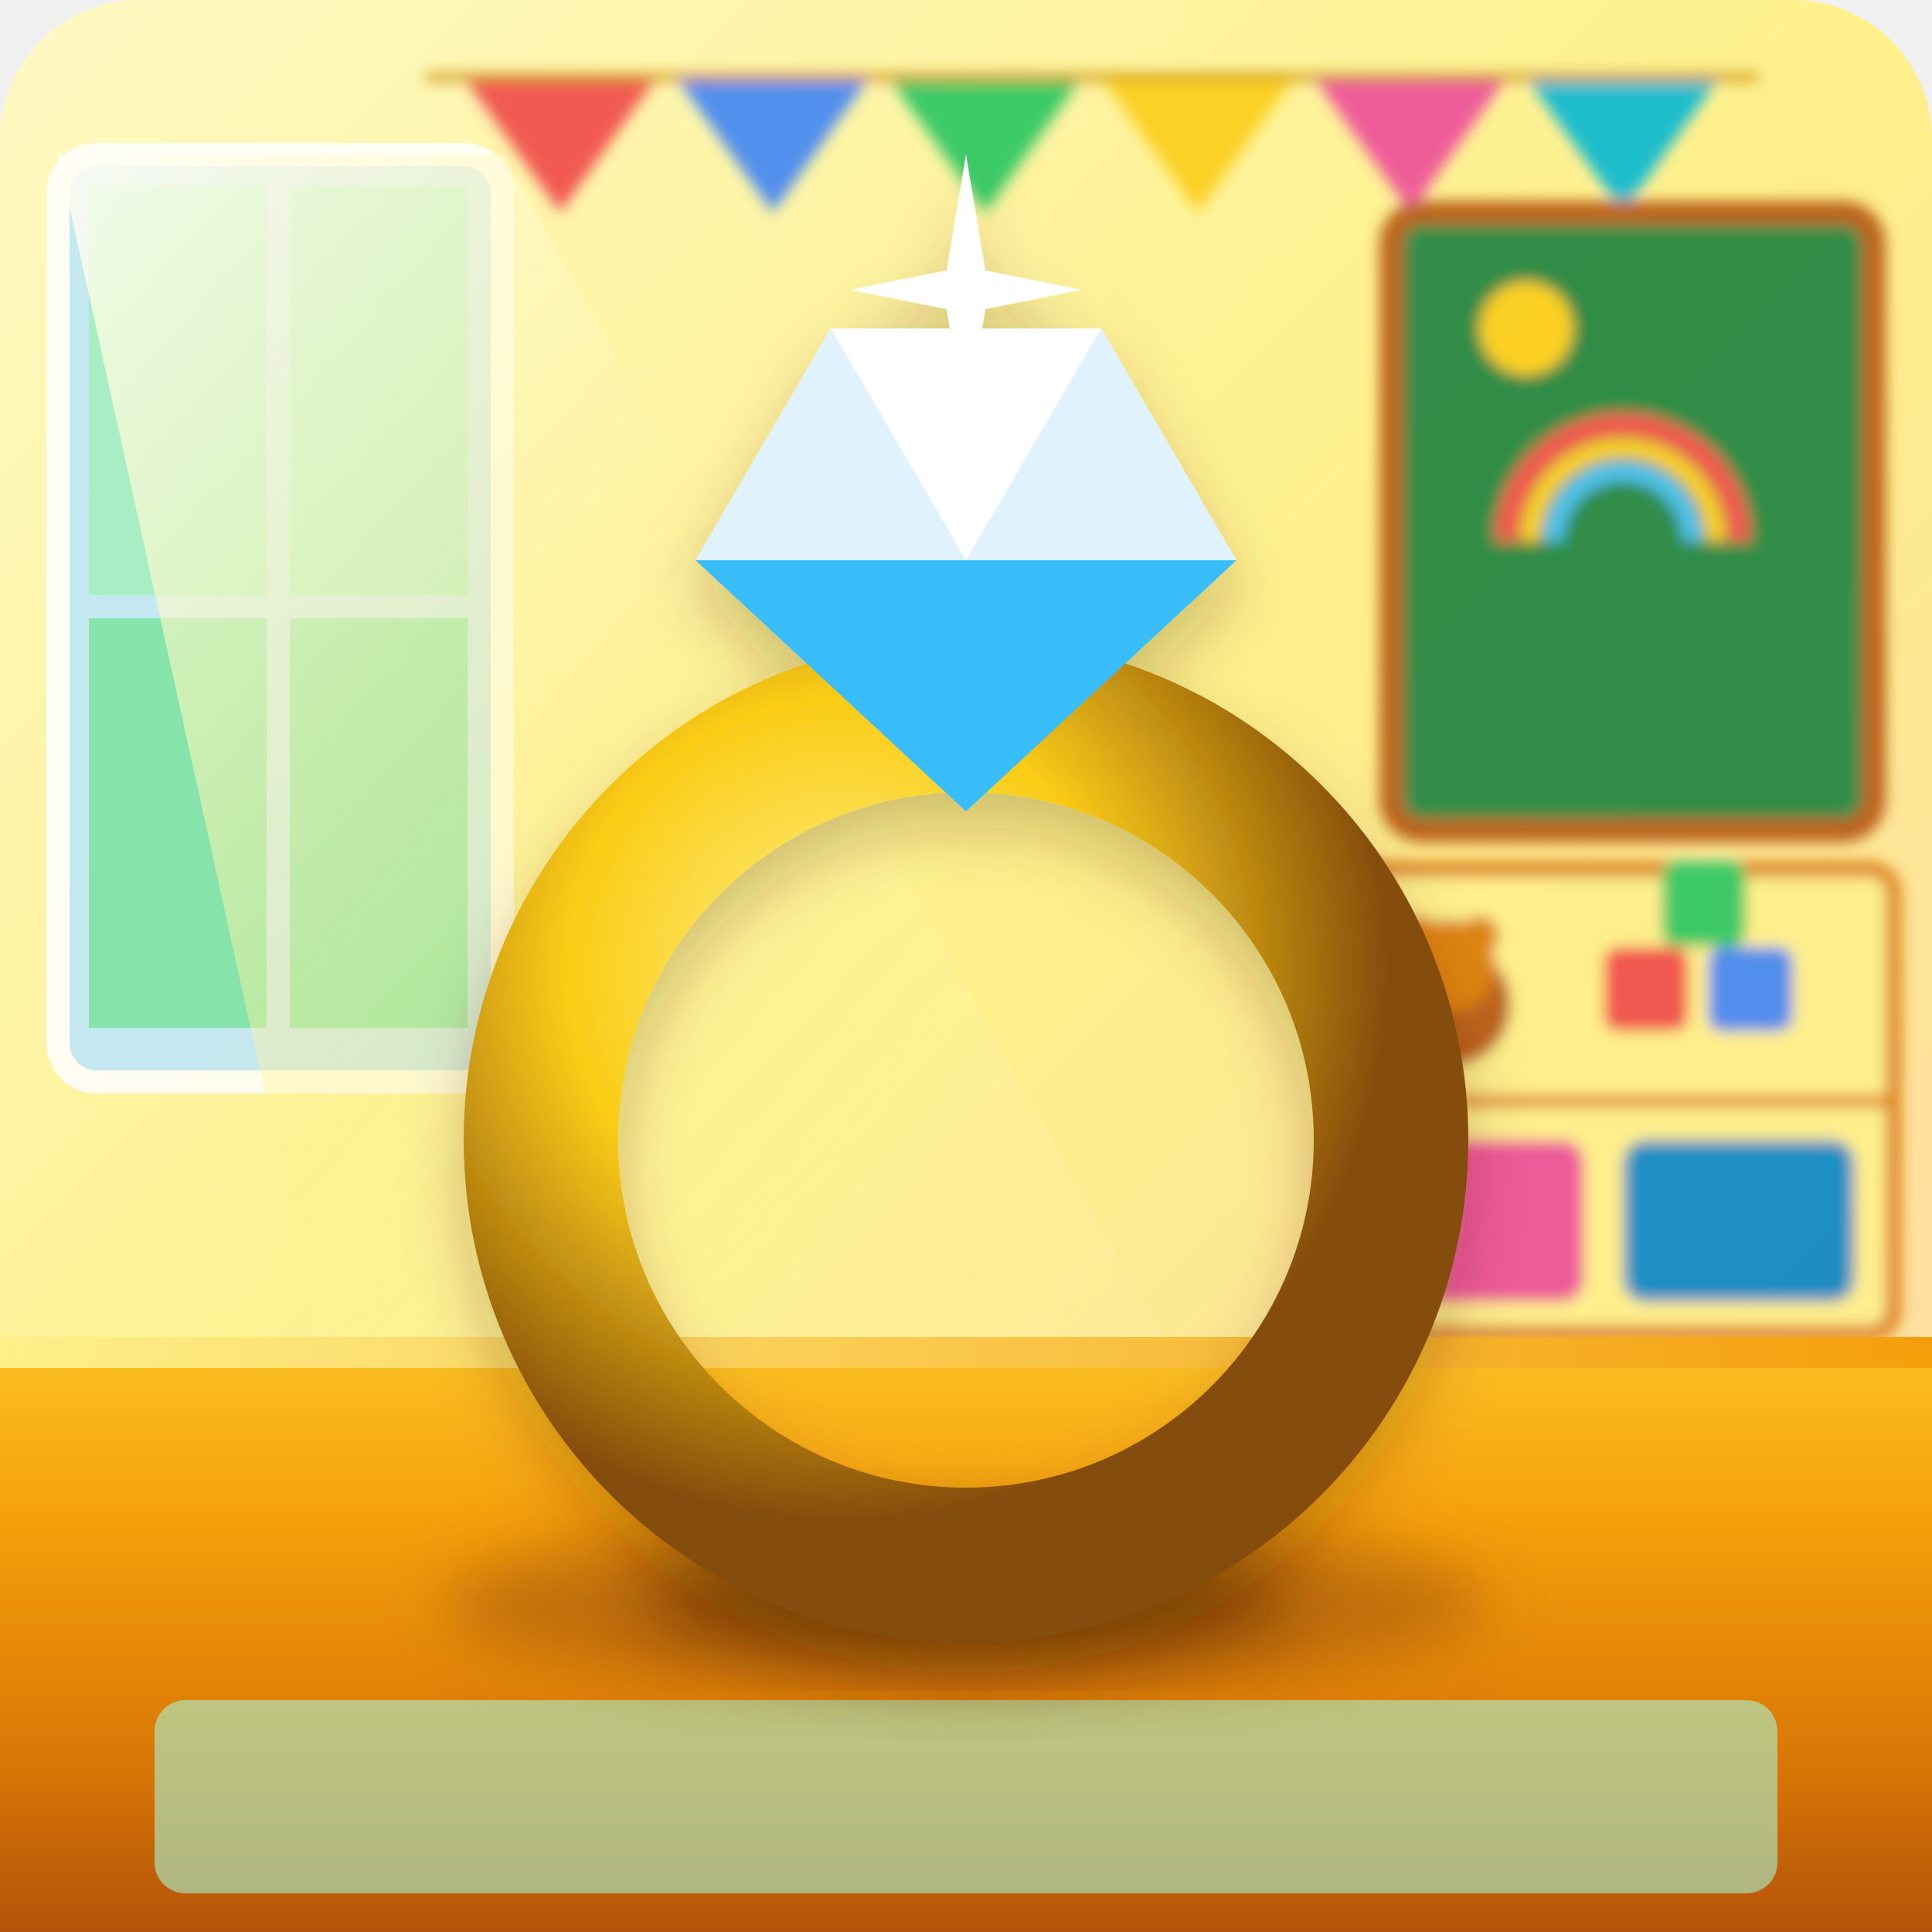
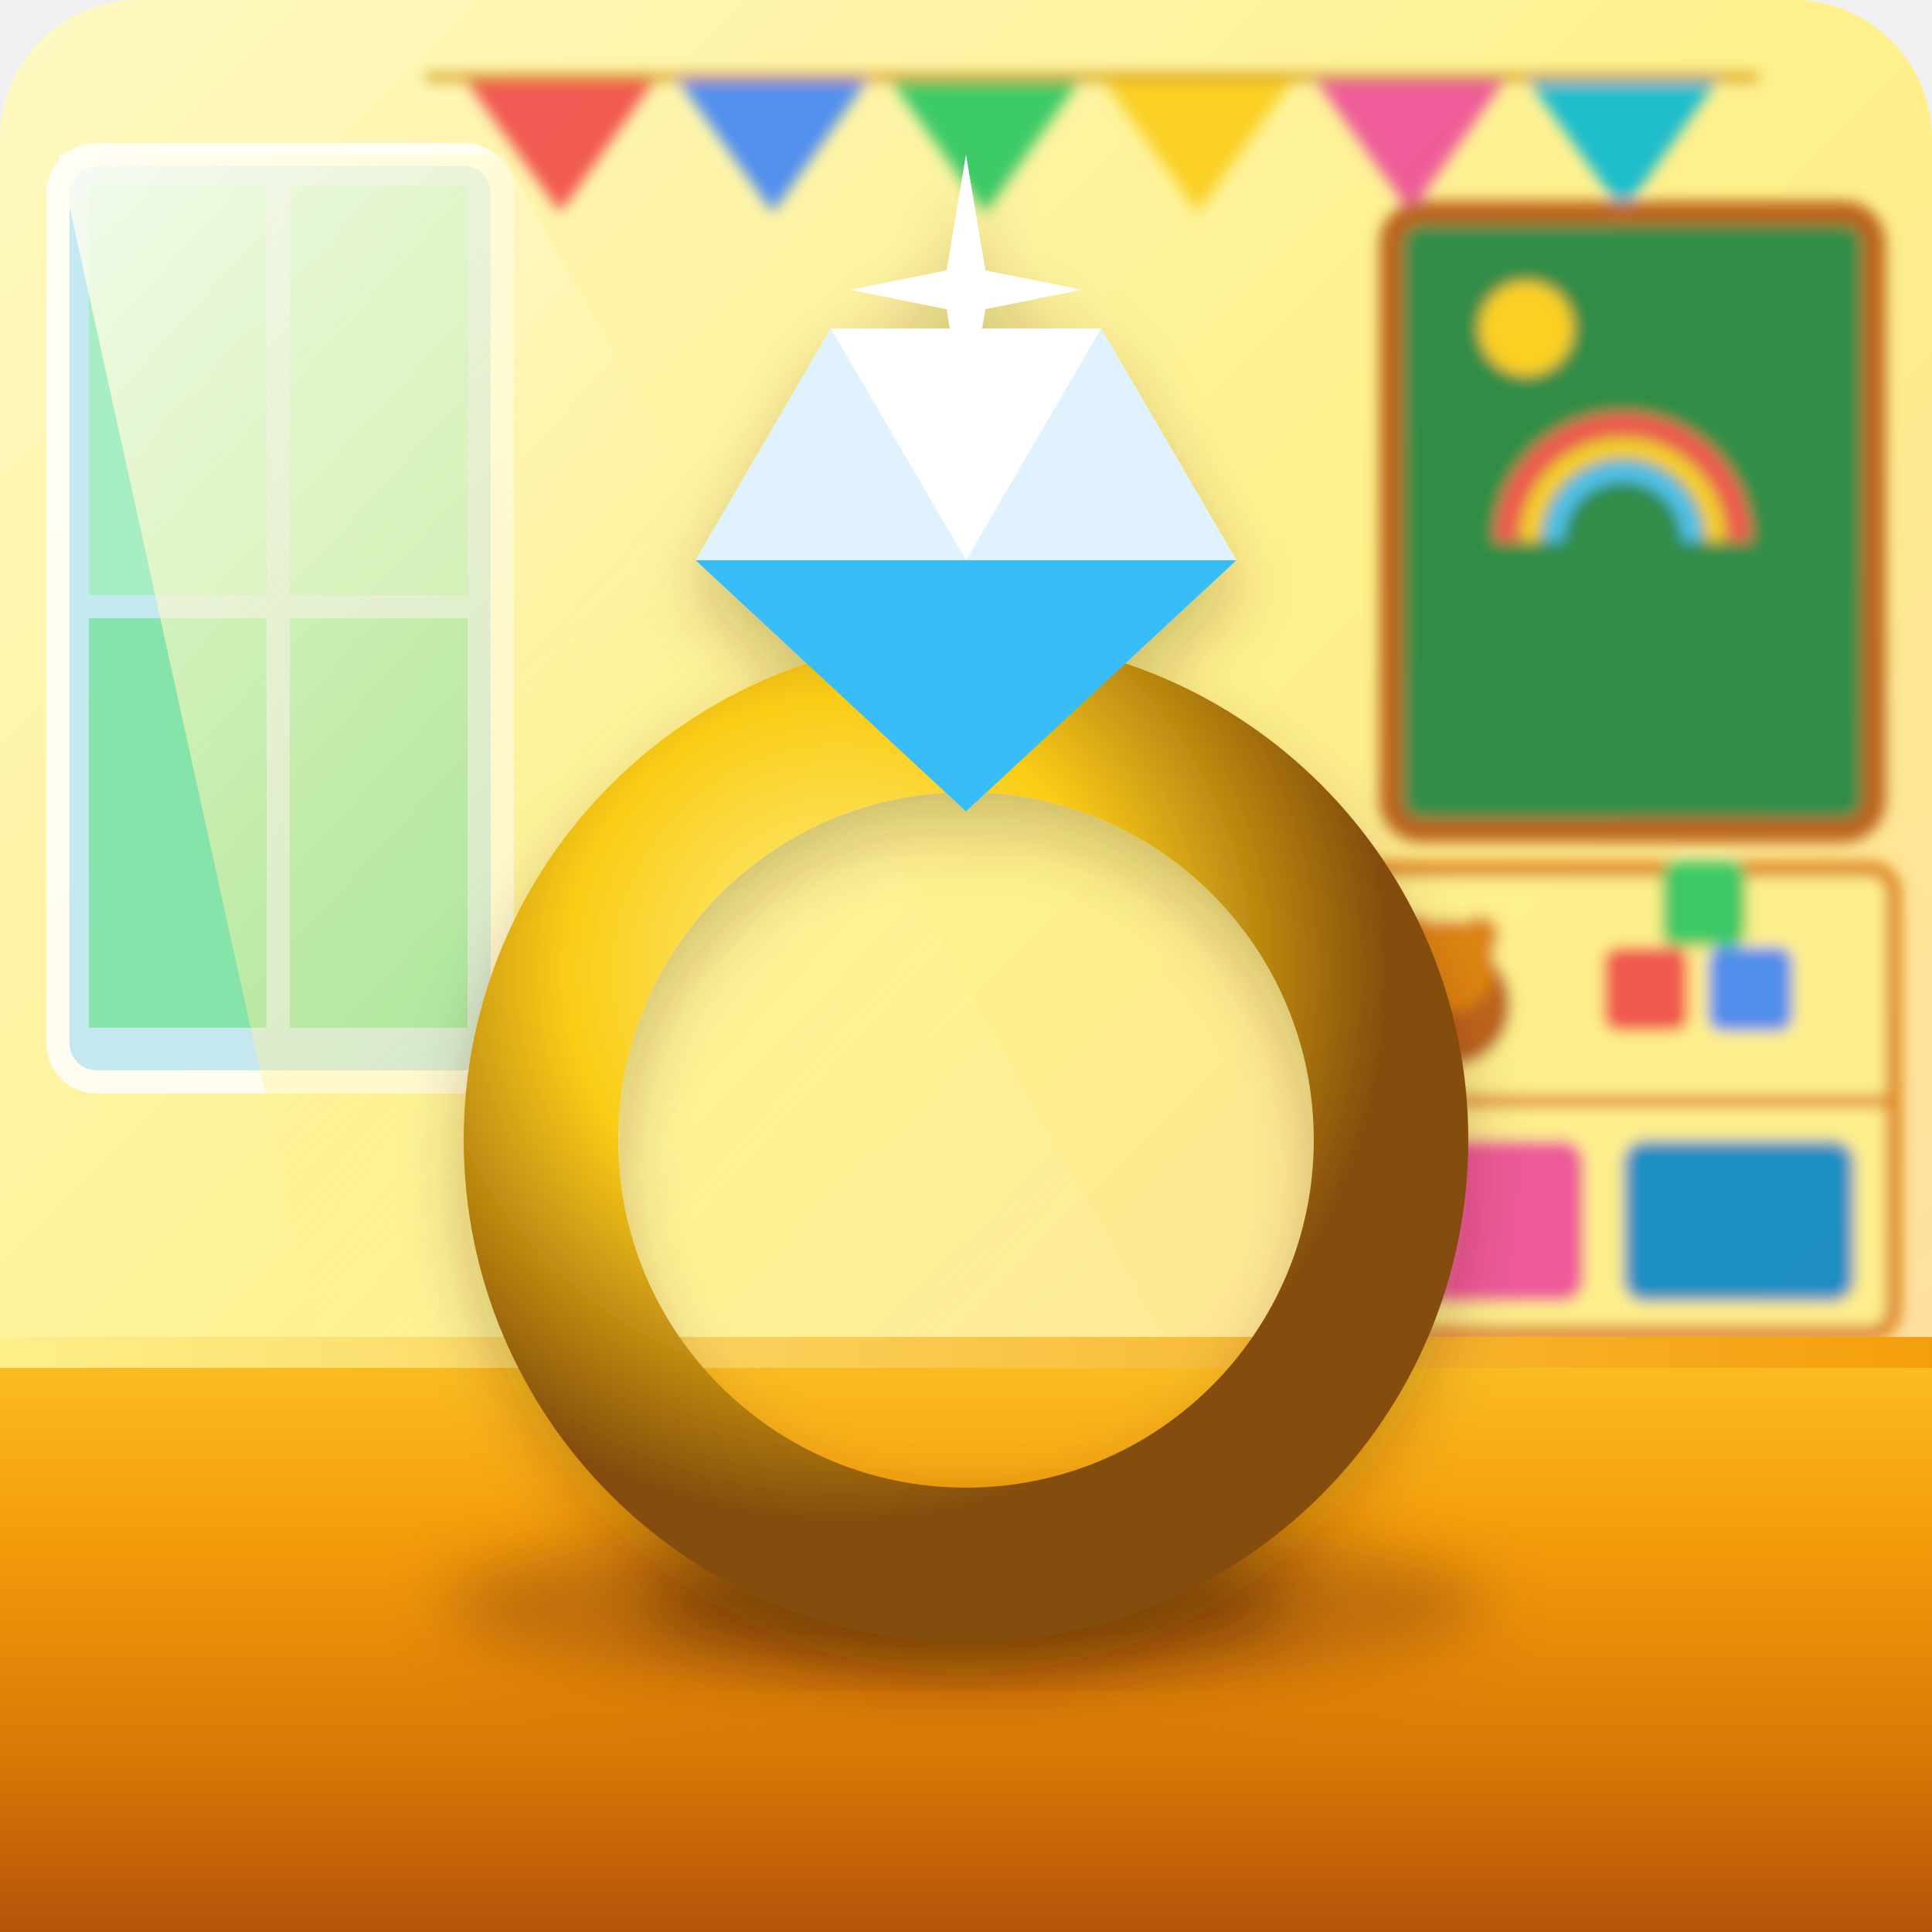
<svg xmlns="http://www.w3.org/2000/svg" viewBox="0 0 500 500" width="100%" height="100%">
  <defs>
    <linearGradient id="roomWall" x1="0%" y1="0%" x2="100%" y2="100%">
      <stop offset="0%" stop-color="#fef9c3" />
      <stop offset="50%" stop-color="#fef08a" />
      <stop offset="100%" stop-color="#fed7aa" />
    </linearGradient>
    <linearGradient id="sunBeam" x1="0%" y1="0%" x2="100%" y2="100%">
      <stop offset="0%" stop-color="#ffffff" stop-opacity="0.85" />
      <stop offset="50%" stop-color="#fef08a" stop-opacity="0.35" />
      <stop offset="100%" stop-color="#ffffff" stop-opacity="0" />
    </linearGradient>
    <linearGradient id="oakTable" x1="0%" y1="0%" x2="0%" y2="100%">
      <stop offset="0%" stop-color="#fbbf24" />
      <stop offset="30%" stop-color="#f59e0b" />
      <stop offset="70%" stop-color="#d97706" />
      <stop offset="100%" stop-color="#b45309" />
    </linearGradient>
    <linearGradient id="tableBevel" x1="0%" y1="0%" x2="100%" y2="0%">
      <stop offset="0%" stop-color="#fef08a" />
      <stop offset="100%" stop-color="#f59e0b" />
    </linearGradient>
    <filter id="bgBlur" x="-10%" y="-10%" width="120%" height="120%">
      <feGaussianBlur stdDeviation="1.8" />
    </filter>
    <filter id="tableShadow" x="-30%" y="-30%" width="160%" height="160%">
      <feGaussianBlur stdDeviation="8" />
    </filter>
    <filter id="charDepth" x="-20%" y="-20%" width="140%" height="140%">
      <feDropShadow dx="0" dy="8" stdDeviation="8" flood-color="#451a03" flood-opacity="0.25" />
    </filter>
    <radialGradient id="pixarEye" cx="30%" cy="30%" r="70%">
      <stop offset="0%" stop-color="#334155" />
      <stop offset="65%" stop-color="#0f172a" />
      <stop offset="100%" stop-color="#020617" />
    </radialGradient>
    <radialGradient id="ringGold2" cx="35%" cy="30%" r="65%">
      <stop offset="0%" stop-color="#fef08a" />
      <stop offset="50%" stop-color="#facc15" />
      <stop offset="100%" stop-color="#854d0e" />
    </radialGradient>
  </defs>
  <rect width="500" height="500" rx="36" fill="url(#roomWall)" />
  <g opacity="0.85">
    <rect x="15" y="40" width="115" height="240" rx="10" fill="#bae6fd" stroke="#ffffff" stroke-width="6" />
    <rect x="23" y="48" width="46" height="106" fill="#86efac" opacity="0.65" />
    <rect x="75" y="48" width="46" height="106" fill="#86efac" opacity="0.65" />
    <rect x="23" y="160" width="46" height="106" fill="#4ade80" opacity="0.65" />
    <rect x="75" y="160" width="46" height="106" fill="#4ade80" opacity="0.65" />
    <polygon points="15,40 130,40 320,380 90,380" fill="url(#sunBeam)" />
  </g>
  <g filter="url(#bgBlur)" opacity="0.88">
    <polygon points="120,20 145,55 170,20" fill="#ef4444" />
    <polygon points="175,20 200,55 225,20" fill="#3b82f6" />
    <polygon points="230,20 255,55 280,20" fill="#22c55e" />
    <polygon points="285,20 310,55 335,20" fill="#facc15" />
    <polygon points="340,20 365,55 390,20" fill="#ec4899" />
    <polygon points="395,20 420,55 445,20" fill="#06b6d4" />
    <line x1="110" y1="20" x2="455" y2="20" stroke="#ca8a04" stroke-width="2" />
    <rect x="360" y="55" width="125" height="160" rx="8" fill="#15803d" stroke="#b45309" stroke-width="6" />
    <path d="M 390 140 A 30 30 0 0 1 450 140" fill="none" stroke="#ef4444" stroke-width="6" />
    <path d="M 396 140 A 24 24 0 0 1 444 140" fill="none" stroke="#facc15" stroke-width="5" />
    <path d="M 402 140 A 18 18 0 0 1 438 140" fill="none" stroke="#38bdf8" stroke-width="5" />
    <circle cx="395" cy="85" r="12" fill="#facc15" />
    <rect x="345" y="225" width="145" height="120" rx="6" fill="#fef08a" stroke="#d97706" stroke-width="4" />
    <line x1="345" y1="285" x2="490" y2="285" stroke="#d97706" stroke-width="3" />
    <circle cx="375" cy="260" r="16" fill="#b45309" />
    <circle cx="375" cy="250" r="12" fill="#d97706" />
    <circle cx="367" cy="242" r="5" fill="#d97706" />
    <circle cx="383" cy="242" r="5" fill="#d97706" />
    <rect x="415" y="245" width="22" height="22" rx="4" fill="#ef4444" />
    <rect x="442" y="245" width="22" height="22" rx="4" fill="#3b82f6" />
    <rect x="430" y="223" width="22" height="22" rx="4" fill="#22c55e" />
    <rect x="355" y="295" width="55" height="42" rx="6" fill="#ec4899" />
    <rect x="420" y="295" width="60" height="42" rx="6" fill="#0284c7" />
  </g>
  <path d="M 0 350 L 500 350 L 500 500 L 0 500 Z" fill="url(#oakTable)" />
  <rect x="0" y="346" width="500" height="8" fill="url(#tableBevel)" />
-   <rect x="40" y="440" width="420" height="50" rx="8" fill="#a7f3d0" opacity="0.6" />
  <ellipse cx="250" cy="415" rx="135" ry="22" fill="#78350f" opacity="0.38" filter="url(#tableShadow)" />
  <ellipse cx="250" cy="415" rx="85" ry="14" fill="#451a03" opacity="0.45" filter="url(#tableShadow)" />
  <g filter="url(#charDepth)">
    <circle cx="250" cy="295" r="110" fill="none" stroke="url(#ringGold2)" stroke-width="40" />
    <polygon points="180,145 320,145 285,85 215,85" fill="#e0f2fe" />
    <polygon points="180,145 250,210 320,145" fill="#38bdf8" />
    <polygon points="215,85 250,145 285,85" fill="#ffffff" />
    <polygon points="250,40 255,70 280,75 255,80 250,110 245,80 220,75 245,70" fill="#ffffff" />
  </g>
</svg>
